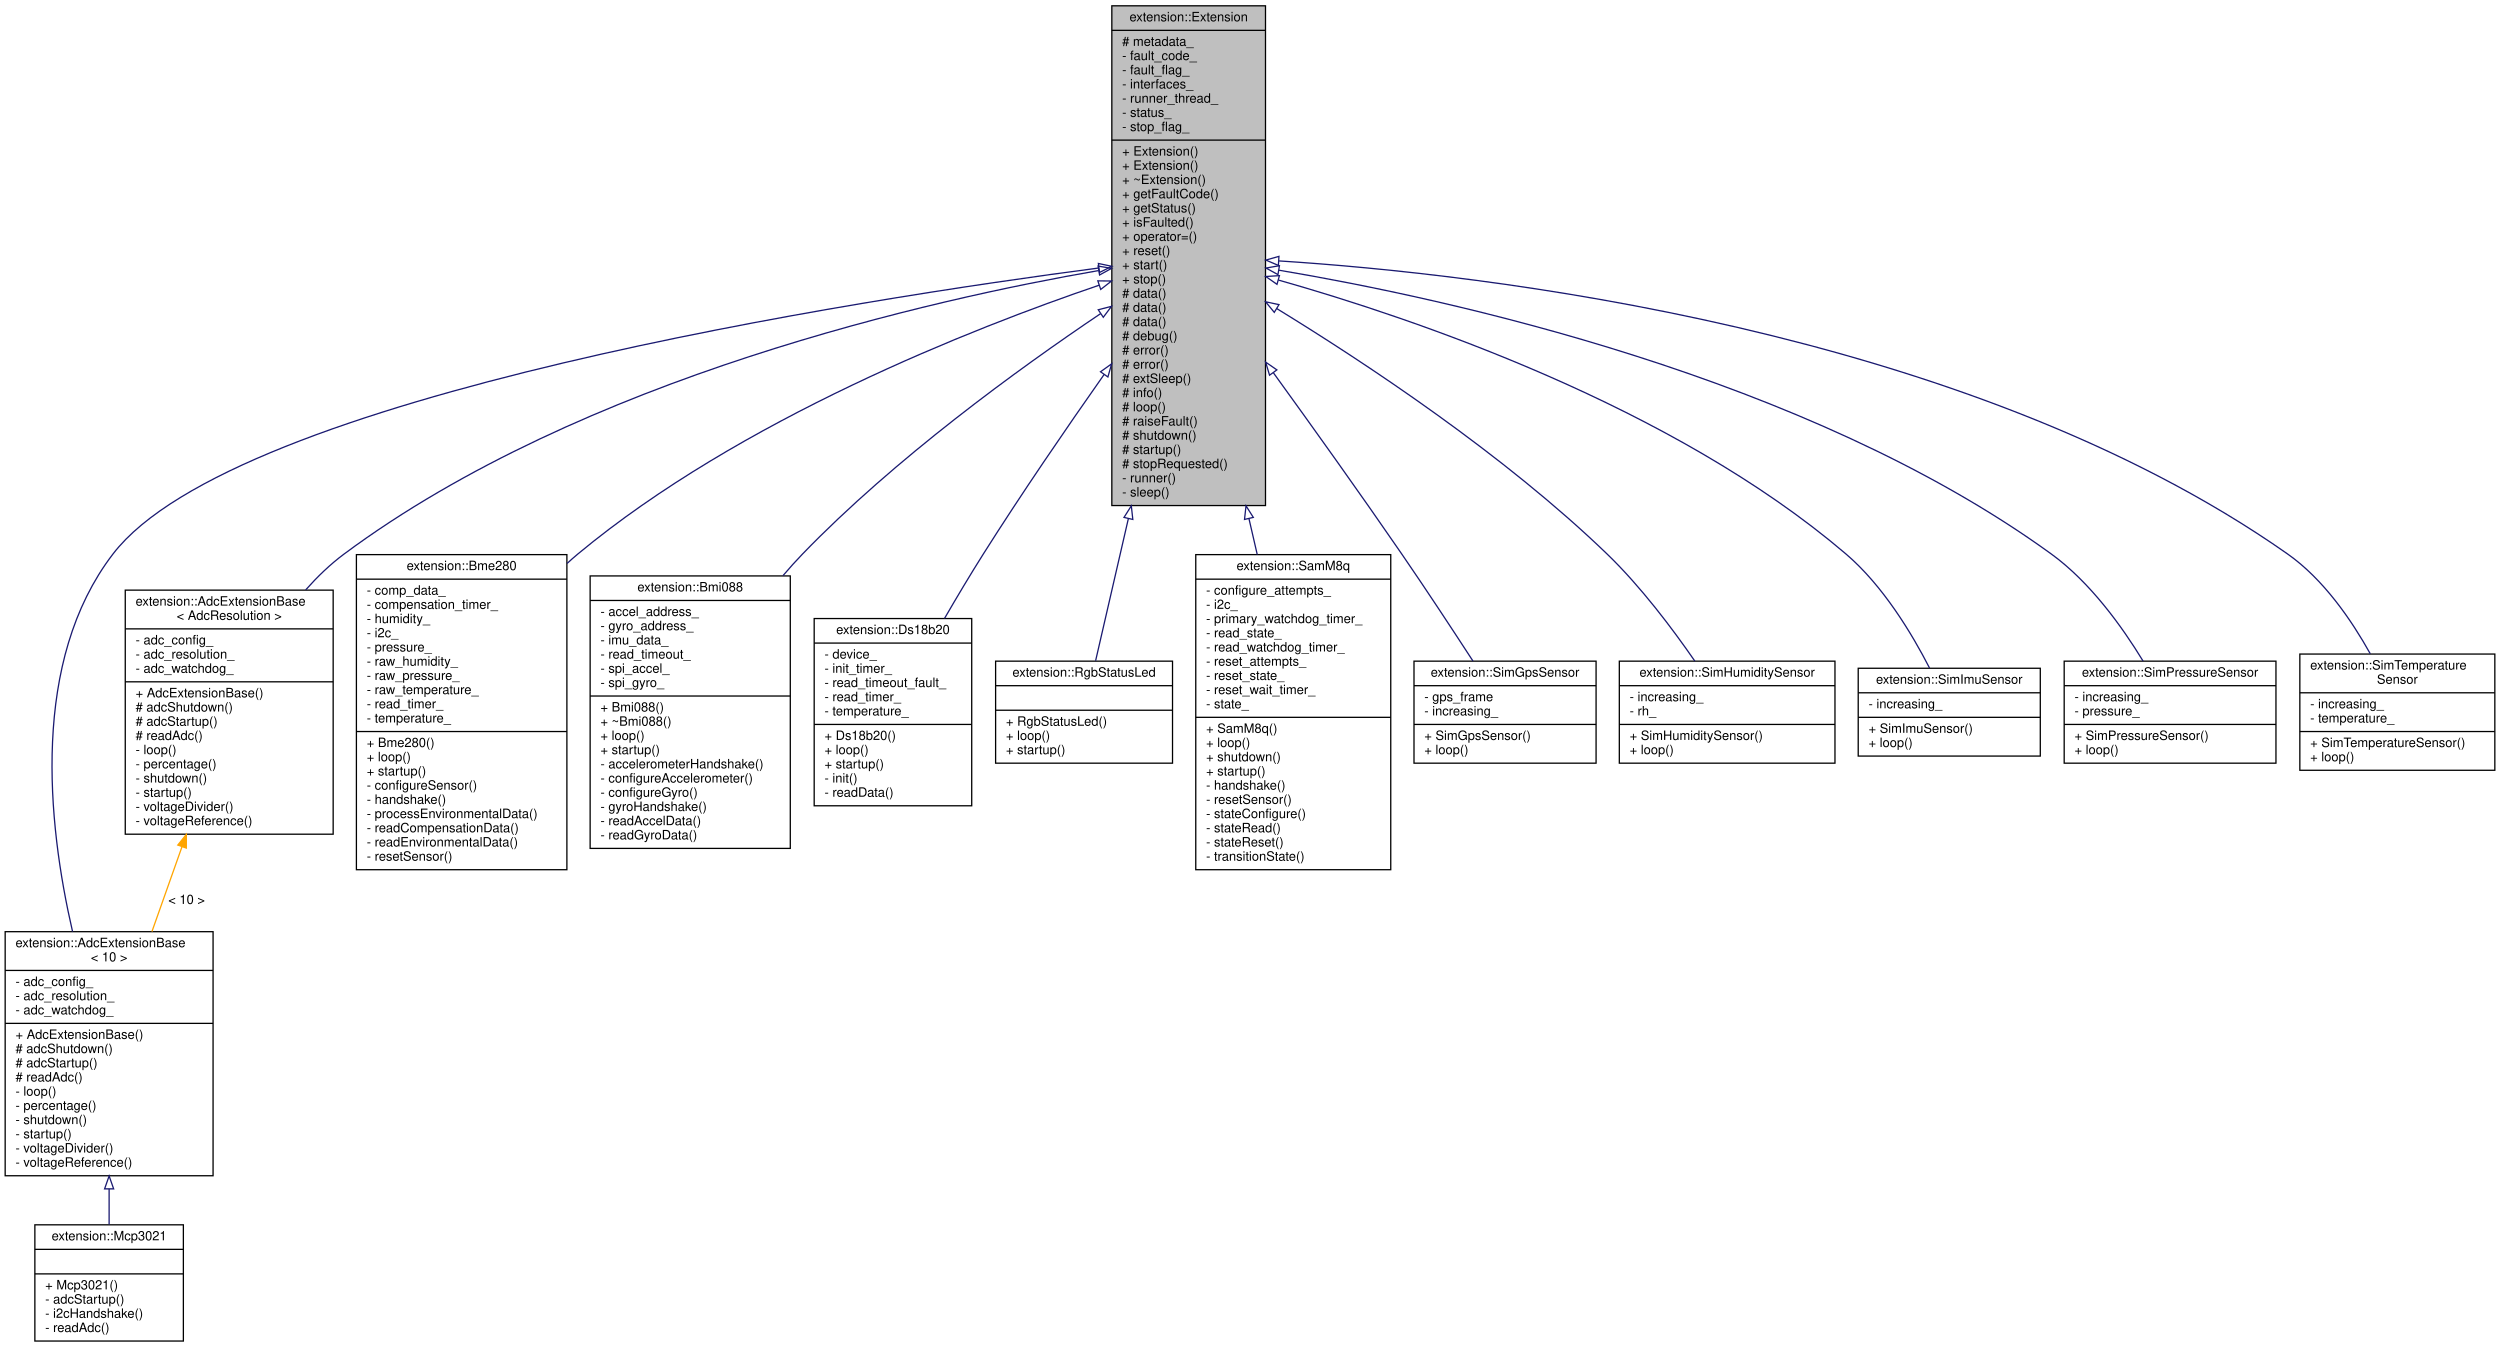
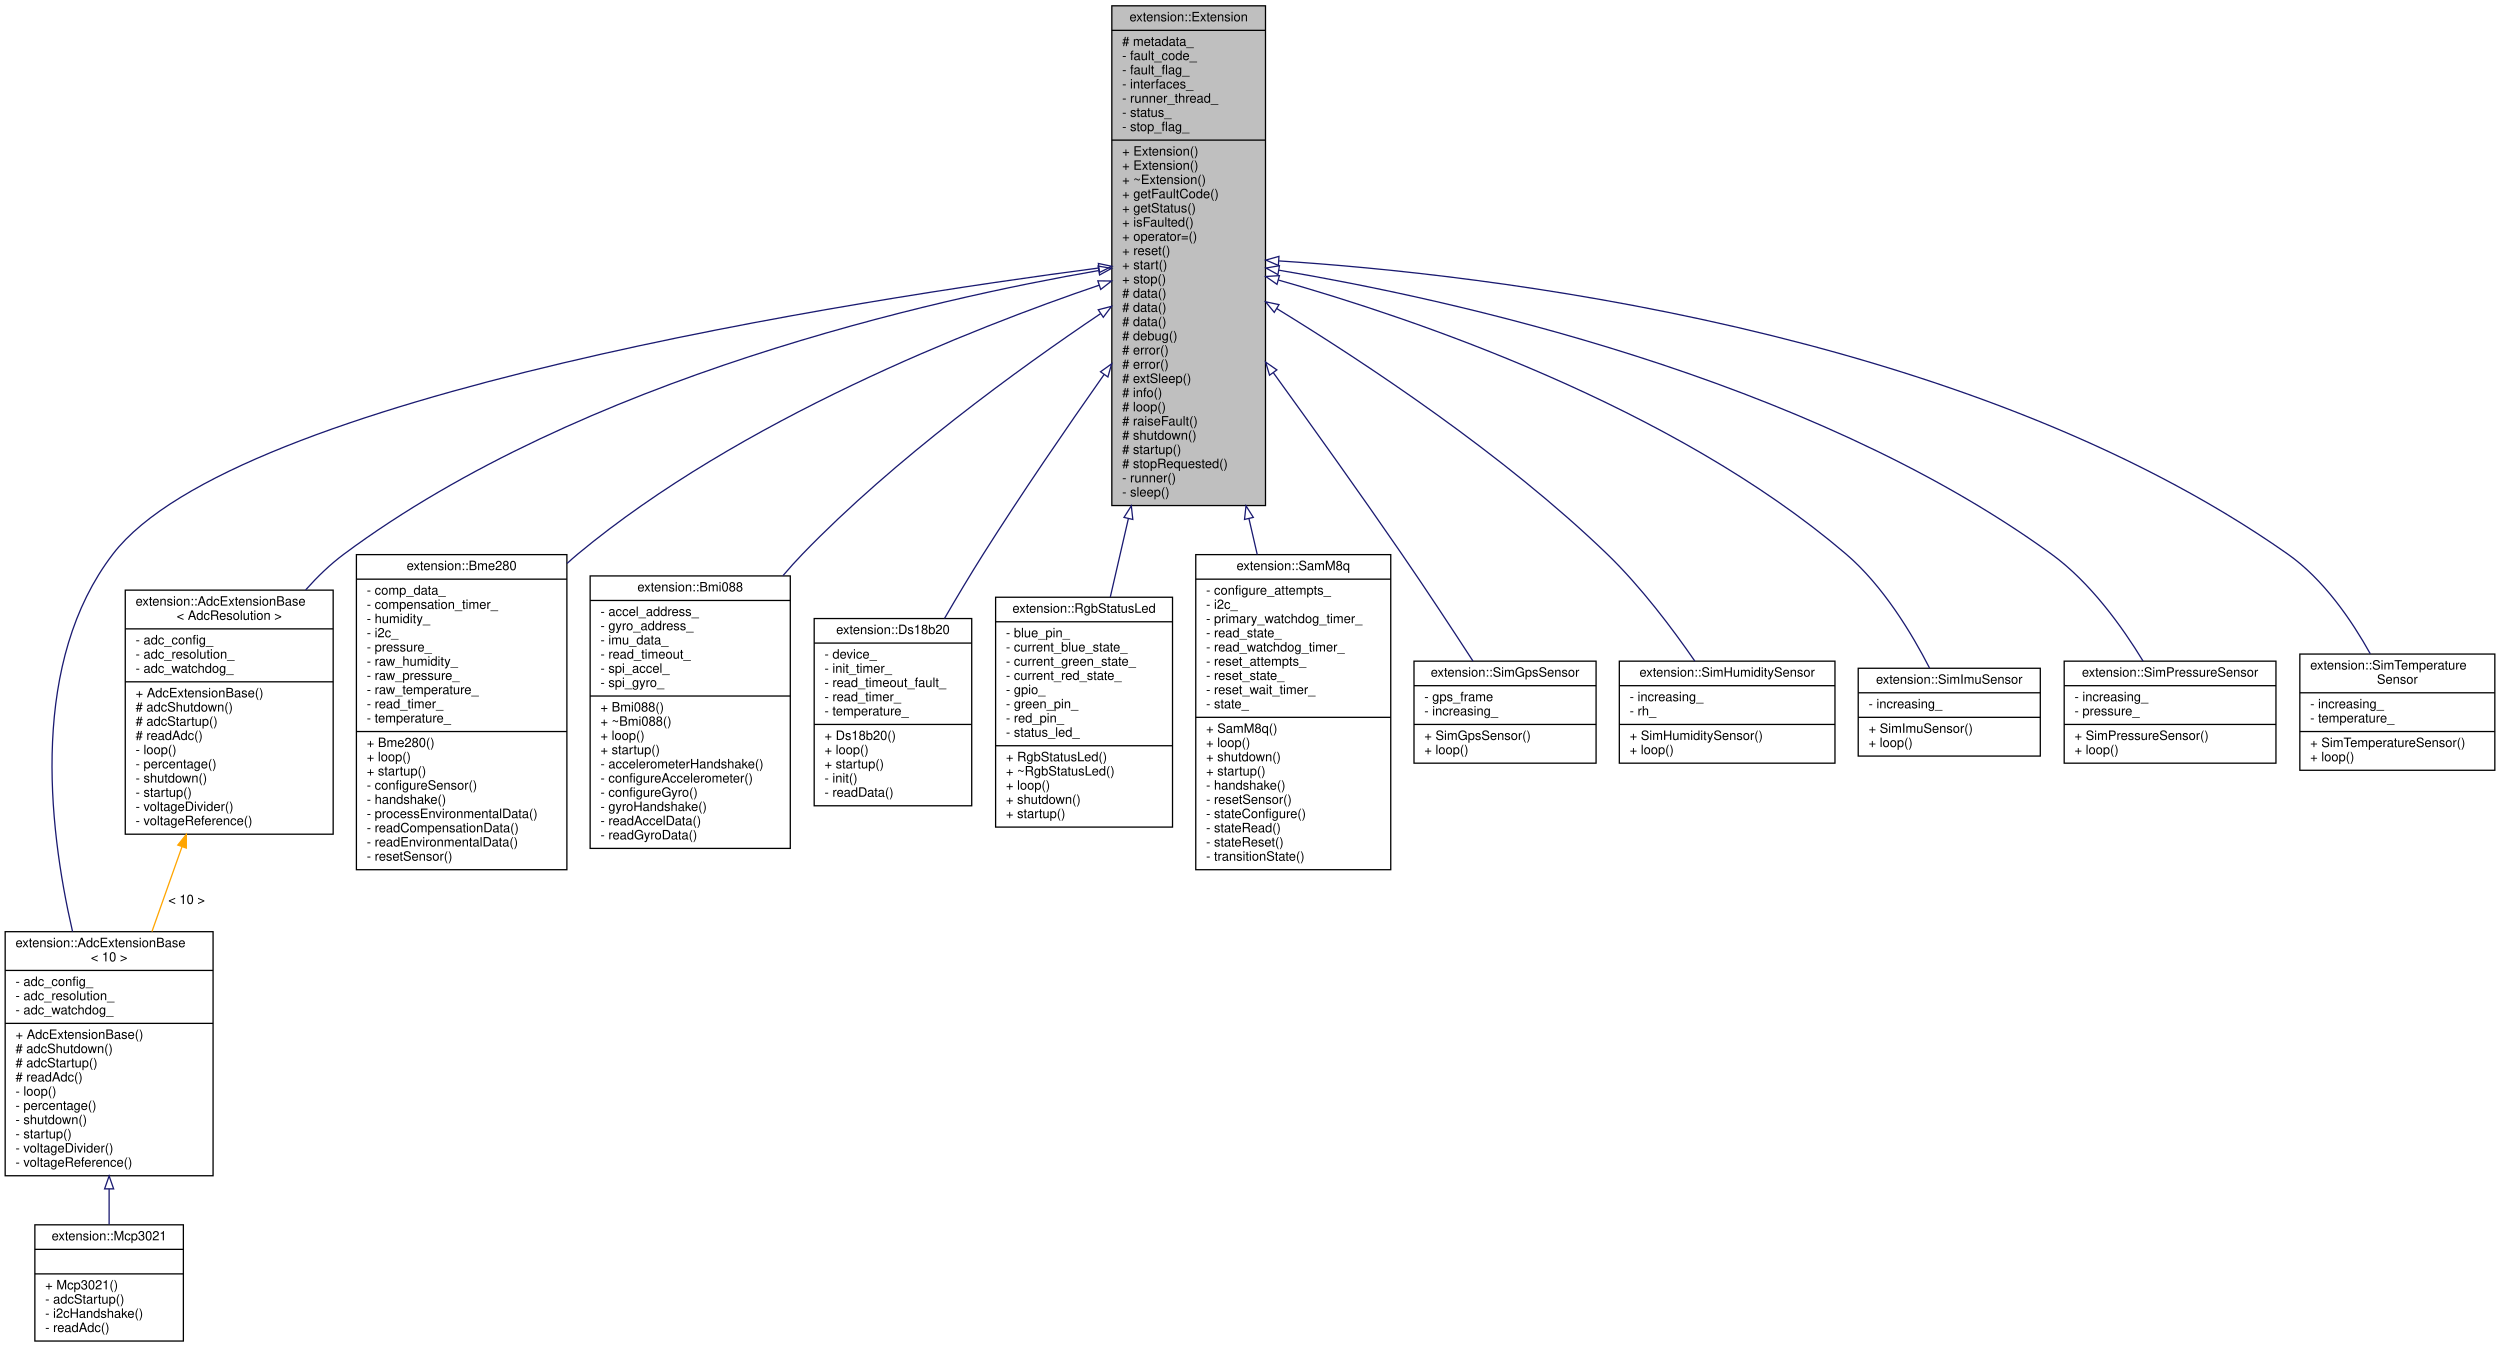
<svg xmlns="http://www.w3.org/2000/svg" xmlns:xlink="http://www.w3.org/1999/xlink" width="1936pt" height="1043pt" viewBox="0.00 0.00 1936.00 1043.00">
  <g id="graph0" class="graph" transform="scale(1 1) rotate(0) translate(4 1039)">
    <g id="node1" class="node">
      <g id="a_node1">
        <a xlink:title=" ">
          <polygon fill="#bfbfbf" stroke="black" points="857,-647.5 857,-1034.5 976,-1034.5 976,-647.5 857,-647.5" />
          <text text-anchor="middle" x="916.5" y="-1022.5" font-family="Helvetica,sans-Serif" font-size="10.00">extension::Extension</text>
          <polyline fill="none" stroke="black" points="857,-1015.5 976,-1015.5 " />
          <text text-anchor="start" x="865" y="-1003.5" font-family="Helvetica,sans-Serif" font-size="10.00"># metadata_</text>
          <text text-anchor="start" x="865" y="-992.5" font-family="Helvetica,sans-Serif" font-size="10.00">- fault_code_</text>
          <text text-anchor="start" x="865" y="-981.5" font-family="Helvetica,sans-Serif" font-size="10.00">- fault_flag_</text>
          <text text-anchor="start" x="865" y="-970.5" font-family="Helvetica,sans-Serif" font-size="10.00">- interfaces_</text>
          <text text-anchor="start" x="865" y="-959.5" font-family="Helvetica,sans-Serif" font-size="10.00">- runner_thread_</text>
          <text text-anchor="start" x="865" y="-948.5" font-family="Helvetica,sans-Serif" font-size="10.00">- status_</text>
          <text text-anchor="start" x="865" y="-937.5" font-family="Helvetica,sans-Serif" font-size="10.00">- stop_flag_</text>
          <polyline fill="none" stroke="black" points="857,-930.5 976,-930.5 " />
          <text text-anchor="start" x="865" y="-918.5" font-family="Helvetica,sans-Serif" font-size="10.00">+ Extension()</text>
          <text text-anchor="start" x="865" y="-907.5" font-family="Helvetica,sans-Serif" font-size="10.00">+ Extension()</text>
          <text text-anchor="start" x="865" y="-896.5" font-family="Helvetica,sans-Serif" font-size="10.00">+ ~Extension()</text>
          <text text-anchor="start" x="865" y="-885.5" font-family="Helvetica,sans-Serif" font-size="10.00">+ getFaultCode()</text>
          <text text-anchor="start" x="865" y="-874.5" font-family="Helvetica,sans-Serif" font-size="10.00">+ getStatus()</text>
          <text text-anchor="start" x="865" y="-863.5" font-family="Helvetica,sans-Serif" font-size="10.00">+ isFaulted()</text>
          <text text-anchor="start" x="865" y="-852.5" font-family="Helvetica,sans-Serif" font-size="10.00">+ operator=()</text>
          <text text-anchor="start" x="865" y="-841.5" font-family="Helvetica,sans-Serif" font-size="10.00">+ reset()</text>
          <text text-anchor="start" x="865" y="-830.5" font-family="Helvetica,sans-Serif" font-size="10.00">+ start()</text>
          <text text-anchor="start" x="865" y="-819.5" font-family="Helvetica,sans-Serif" font-size="10.00">+ stop()</text>
          <text text-anchor="start" x="865" y="-808.5" font-family="Helvetica,sans-Serif" font-size="10.00"># data()</text>
          <text text-anchor="start" x="865" y="-797.5" font-family="Helvetica,sans-Serif" font-size="10.00"># data()</text>
          <text text-anchor="start" x="865" y="-786.5" font-family="Helvetica,sans-Serif" font-size="10.00"># data()</text>
          <text text-anchor="start" x="865" y="-775.5" font-family="Helvetica,sans-Serif" font-size="10.00"># debug()</text>
          <text text-anchor="start" x="865" y="-764.5" font-family="Helvetica,sans-Serif" font-size="10.00"># error()</text>
          <text text-anchor="start" x="865" y="-753.5" font-family="Helvetica,sans-Serif" font-size="10.00"># error()</text>
          <text text-anchor="start" x="865" y="-742.5" font-family="Helvetica,sans-Serif" font-size="10.00"># extSleep()</text>
          <text text-anchor="start" x="865" y="-731.5" font-family="Helvetica,sans-Serif" font-size="10.00"># info()</text>
          <text text-anchor="start" x="865" y="-720.5" font-family="Helvetica,sans-Serif" font-size="10.00"># loop()</text>
          <text text-anchor="start" x="865" y="-709.5" font-family="Helvetica,sans-Serif" font-size="10.00"># raiseFault()</text>
          <text text-anchor="start" x="865" y="-698.5" font-family="Helvetica,sans-Serif" font-size="10.00"># shutdown()</text>
          <text text-anchor="start" x="865" y="-687.5" font-family="Helvetica,sans-Serif" font-size="10.00"># startup()</text>
          <text text-anchor="start" x="865" y="-676.5" font-family="Helvetica,sans-Serif" font-size="10.00"># stopRequested()</text>
          <text text-anchor="start" x="865" y="-665.5" font-family="Helvetica,sans-Serif" font-size="10.00">- runner()</text>
          <text text-anchor="start" x="865" y="-654.5" font-family="Helvetica,sans-Serif" font-size="10.00">- sleep()</text>
        </a>
      </g>
    </g>
    <g id="node2" class="node">
      <g id="a_node2">
        <a xlink:href="classextension_1_1AdcExtensionBase.html" target="_top" xlink:title=" ">
          <polygon fill="none" stroke="black" points="0,-128.5 0,-317.5 161,-317.5 161,-128.5 0,-128.5" />
          <text text-anchor="start" x="8" y="-305.5" font-family="Helvetica,sans-Serif" font-size="10.00">extension::AdcExtensionBase</text>
          <text text-anchor="middle" x="80.5" y="-294.5" font-family="Helvetica,sans-Serif" font-size="10.00">&lt; 10 &gt;</text>
          <polyline fill="none" stroke="black" points="0,-287.5 161,-287.5 " />
          <text text-anchor="start" x="8" y="-275.5" font-family="Helvetica,sans-Serif" font-size="10.00">- adc_config_</text>
          <text text-anchor="start" x="8" y="-264.5" font-family="Helvetica,sans-Serif" font-size="10.00">- adc_resolution_</text>
          <text text-anchor="start" x="8" y="-253.5" font-family="Helvetica,sans-Serif" font-size="10.00">- adc_watchdog_</text>
          <polyline fill="none" stroke="black" points="0,-246.5 161,-246.5 " />
          <text text-anchor="start" x="8" y="-234.5" font-family="Helvetica,sans-Serif" font-size="10.00">+ AdcExtensionBase()</text>
          <text text-anchor="start" x="8" y="-223.5" font-family="Helvetica,sans-Serif" font-size="10.00"># adcShutdown()</text>
          <text text-anchor="start" x="8" y="-212.5" font-family="Helvetica,sans-Serif" font-size="10.00"># adcStartup()</text>
          <text text-anchor="start" x="8" y="-201.5" font-family="Helvetica,sans-Serif" font-size="10.00"># readAdc()</text>
          <text text-anchor="start" x="8" y="-190.5" font-family="Helvetica,sans-Serif" font-size="10.00">- loop()</text>
          <text text-anchor="start" x="8" y="-179.5" font-family="Helvetica,sans-Serif" font-size="10.00">- percentage()</text>
          <text text-anchor="start" x="8" y="-168.5" font-family="Helvetica,sans-Serif" font-size="10.00">- shutdown()</text>
          <text text-anchor="start" x="8" y="-157.5" font-family="Helvetica,sans-Serif" font-size="10.00">- startup()</text>
          <text text-anchor="start" x="8" y="-146.5" font-family="Helvetica,sans-Serif" font-size="10.00">- voltageDivider()</text>
          <text text-anchor="start" x="8" y="-135.5" font-family="Helvetica,sans-Serif" font-size="10.00">- voltageReference()</text>
        </a>
      </g>
    </g>
    <g id="edge1" class="edge">
      <path fill="none" stroke="midnightblue" d="M846.92,-831.47C664.15,-807.51 178.02,-733.16 83.5,-610 20.05,-527.33 32.58,-402.67 52.19,-317.54" />
      <polygon fill="none" stroke="midnightblue" points="846.59,-834.96 856.96,-832.78 847.49,-828.02 846.59,-834.96" />
    </g>
    <g id="node4" class="node">
      <g id="a_node4">
        <a xlink:href="classextension_1_1AdcExtensionBase.html" target="_top" xlink:title=" ">
          <polygon fill="none" stroke="black" points="93,-393 93,-582 254,-582 254,-393 93,-393" />
          <text text-anchor="start" x="101" y="-570" font-family="Helvetica,sans-Serif" font-size="10.00">extension::AdcExtensionBase</text>
          <text text-anchor="middle" x="173.5" y="-559" font-family="Helvetica,sans-Serif" font-size="10.00">&lt; AdcResolution &gt;</text>
          <polyline fill="none" stroke="black" points="93,-552 254,-552 " />
          <text text-anchor="start" x="101" y="-540" font-family="Helvetica,sans-Serif" font-size="10.00">- adc_config_</text>
          <text text-anchor="start" x="101" y="-529" font-family="Helvetica,sans-Serif" font-size="10.00">- adc_resolution_</text>
          <text text-anchor="start" x="101" y="-518" font-family="Helvetica,sans-Serif" font-size="10.00">- adc_watchdog_</text>
          <polyline fill="none" stroke="black" points="93,-511 254,-511 " />
          <text text-anchor="start" x="101" y="-499" font-family="Helvetica,sans-Serif" font-size="10.00">+ AdcExtensionBase()</text>
          <text text-anchor="start" x="101" y="-488" font-family="Helvetica,sans-Serif" font-size="10.00"># adcShutdown()</text>
          <text text-anchor="start" x="101" y="-477" font-family="Helvetica,sans-Serif" font-size="10.00"># adcStartup()</text>
          <text text-anchor="start" x="101" y="-466" font-family="Helvetica,sans-Serif" font-size="10.00"># readAdc()</text>
          <text text-anchor="start" x="101" y="-455" font-family="Helvetica,sans-Serif" font-size="10.00">- loop()</text>
          <text text-anchor="start" x="101" y="-444" font-family="Helvetica,sans-Serif" font-size="10.00">- percentage()</text>
          <text text-anchor="start" x="101" y="-433" font-family="Helvetica,sans-Serif" font-size="10.00">- shutdown()</text>
          <text text-anchor="start" x="101" y="-422" font-family="Helvetica,sans-Serif" font-size="10.00">- startup()</text>
          <text text-anchor="start" x="101" y="-411" font-family="Helvetica,sans-Serif" font-size="10.00">- voltageDivider()</text>
          <text text-anchor="start" x="101" y="-400" font-family="Helvetica,sans-Serif" font-size="10.00">- voltageReference()</text>
        </a>
      </g>
    </g>
    <g id="edge3" class="edge">
      <path fill="none" stroke="midnightblue" d="M846.79,-829.48C719.82,-807.49 446.95,-746.87 262.5,-610 251.79,-602.05 241.82,-592.45 232.71,-582.17" />
      <polygon fill="none" stroke="midnightblue" points="846.34,-832.96 856.78,-831.19 847.51,-826.05 846.34,-832.96" />
    </g>
    <g id="node5" class="node">
      <g id="a_node5">
        <a xlink:href="classextension_1_1Bme280.html" target="_top" xlink:title=" ">
          <polygon fill="none" stroke="black" points="272,-365.5 272,-609.5 435,-609.5 435,-365.5 272,-365.5" />
          <text text-anchor="middle" x="353.5" y="-597.5" font-family="Helvetica,sans-Serif" font-size="10.00">extension::Bme280</text>
          <polyline fill="none" stroke="black" points="272,-590.5 435,-590.5 " />
          <text text-anchor="start" x="280" y="-578.5" font-family="Helvetica,sans-Serif" font-size="10.00">- comp_data_</text>
          <text text-anchor="start" x="280" y="-567.5" font-family="Helvetica,sans-Serif" font-size="10.00">- compensation_timer_</text>
          <text text-anchor="start" x="280" y="-556.5" font-family="Helvetica,sans-Serif" font-size="10.00">- humidity_</text>
          <text text-anchor="start" x="280" y="-545.5" font-family="Helvetica,sans-Serif" font-size="10.00">- i2c_</text>
          <text text-anchor="start" x="280" y="-534.5" font-family="Helvetica,sans-Serif" font-size="10.00">- pressure_</text>
          <text text-anchor="start" x="280" y="-523.5" font-family="Helvetica,sans-Serif" font-size="10.00">- raw_humidity_</text>
          <text text-anchor="start" x="280" y="-512.5" font-family="Helvetica,sans-Serif" font-size="10.00">- raw_pressure_</text>
          <text text-anchor="start" x="280" y="-501.5" font-family="Helvetica,sans-Serif" font-size="10.00">- raw_temperature_</text>
          <text text-anchor="start" x="280" y="-490.5" font-family="Helvetica,sans-Serif" font-size="10.00">- read_timer_</text>
          <text text-anchor="start" x="280" y="-479.5" font-family="Helvetica,sans-Serif" font-size="10.00">- temperature_</text>
          <polyline fill="none" stroke="black" points="272,-472.5 435,-472.5 " />
          <text text-anchor="start" x="280" y="-460.5" font-family="Helvetica,sans-Serif" font-size="10.00">+ Bme280()</text>
          <text text-anchor="start" x="280" y="-449.5" font-family="Helvetica,sans-Serif" font-size="10.00">+ loop()</text>
          <text text-anchor="start" x="280" y="-438.5" font-family="Helvetica,sans-Serif" font-size="10.00">+ startup()</text>
          <text text-anchor="start" x="280" y="-427.5" font-family="Helvetica,sans-Serif" font-size="10.00">- configureSensor()</text>
          <text text-anchor="start" x="280" y="-416.5" font-family="Helvetica,sans-Serif" font-size="10.00">- handshake()</text>
          <text text-anchor="start" x="280" y="-405.5" font-family="Helvetica,sans-Serif" font-size="10.00">- processEnvironmentalData()</text>
          <text text-anchor="start" x="280" y="-394.5" font-family="Helvetica,sans-Serif" font-size="10.00">- readCompensationData()</text>
          <text text-anchor="start" x="280" y="-383.5" font-family="Helvetica,sans-Serif" font-size="10.00">- readEnvironmentalData()</text>
          <text text-anchor="start" x="280" y="-372.5" font-family="Helvetica,sans-Serif" font-size="10.00">- resetSensor()</text>
        </a>
      </g>
    </g>
    <g id="edge5" class="edge">
      <path fill="none" stroke="midnightblue" d="M847.27,-818.18C749.5,-784.9 568.94,-714.15 443.5,-610 440.67,-607.65 437.89,-605.2 435.14,-602.66" />
      <polygon fill="none" stroke="midnightblue" points="846.16,-821.5 856.75,-821.38 848.4,-814.87 846.16,-821.5" />
    </g>
    <g id="node6" class="node">
      <g id="a_node6">
        <a xlink:href="classextension_1_1Bmi088.html" target="_top" xlink:title="The BMI088 extension.">
          <polygon fill="none" stroke="black" points="453,-382 453,-593 608,-593 608,-382 453,-382" />
          <text text-anchor="middle" x="530.5" y="-581" font-family="Helvetica,sans-Serif" font-size="10.00">extension::Bmi088</text>
          <polyline fill="none" stroke="black" points="453,-574 608,-574 " />
          <text text-anchor="start" x="461" y="-562" font-family="Helvetica,sans-Serif" font-size="10.00">- accel_address_</text>
          <text text-anchor="start" x="461" y="-551" font-family="Helvetica,sans-Serif" font-size="10.00">- gyro_address_</text>
          <text text-anchor="start" x="461" y="-540" font-family="Helvetica,sans-Serif" font-size="10.00">- imu_data_</text>
          <text text-anchor="start" x="461" y="-529" font-family="Helvetica,sans-Serif" font-size="10.00">- read_timeout_</text>
          <text text-anchor="start" x="461" y="-518" font-family="Helvetica,sans-Serif" font-size="10.00">- spi_accel_</text>
          <text text-anchor="start" x="461" y="-507" font-family="Helvetica,sans-Serif" font-size="10.00">- spi_gyro_</text>
          <polyline fill="none" stroke="black" points="453,-500 608,-500 " />
          <text text-anchor="start" x="461" y="-488" font-family="Helvetica,sans-Serif" font-size="10.00">+ Bmi088()</text>
          <text text-anchor="start" x="461" y="-477" font-family="Helvetica,sans-Serif" font-size="10.00">+ ~Bmi088()</text>
          <text text-anchor="start" x="461" y="-466" font-family="Helvetica,sans-Serif" font-size="10.00">+ loop()</text>
          <text text-anchor="start" x="461" y="-455" font-family="Helvetica,sans-Serif" font-size="10.00">+ startup()</text>
          <text text-anchor="start" x="461" y="-444" font-family="Helvetica,sans-Serif" font-size="10.00">- accelerometerHandshake()</text>
          <text text-anchor="start" x="461" y="-433" font-family="Helvetica,sans-Serif" font-size="10.00">- configureAccelerometer()</text>
          <text text-anchor="start" x="461" y="-422" font-family="Helvetica,sans-Serif" font-size="10.00">- configureGyro()</text>
          <text text-anchor="start" x="461" y="-411" font-family="Helvetica,sans-Serif" font-size="10.00">- gyroHandshake()</text>
          <text text-anchor="start" x="461" y="-400" font-family="Helvetica,sans-Serif" font-size="10.00">- readAccelData()</text>
          <text text-anchor="start" x="461" y="-389" font-family="Helvetica,sans-Serif" font-size="10.00">- readGyroData()</text>
        </a>
      </g>
    </g>
    <g id="edge6" class="edge">
      <path fill="none" stroke="midnightblue" d="M848.35,-796.16C784.57,-753.23 688.71,-683.69 617.5,-610 612.36,-604.68 607.29,-599.04 602.33,-593.22" />
      <polygon fill="none" stroke="midnightblue" points="846.49,-799.12 856.74,-801.77 850.38,-793.3 846.49,-799.12" />
    </g>
    <g id="node7" class="node">
      <g id="a_node7">
        <a xlink:href="classextension_1_1Ds18b20.html" target="_top" xlink:title=" ">
          <polygon fill="none" stroke="black" points="626.5,-415 626.5,-560 748.5,-560 748.5,-415 626.5,-415" />
          <text text-anchor="middle" x="687.5" y="-548" font-family="Helvetica,sans-Serif" font-size="10.00">extension::Ds18b20</text>
          <polyline fill="none" stroke="black" points="626.5,-541 748.5,-541 " />
          <text text-anchor="start" x="634.5" y="-529" font-family="Helvetica,sans-Serif" font-size="10.00">- device_</text>
          <text text-anchor="start" x="634.5" y="-518" font-family="Helvetica,sans-Serif" font-size="10.00">- init_timer_</text>
          <text text-anchor="start" x="634.5" y="-507" font-family="Helvetica,sans-Serif" font-size="10.00">- read_timeout_fault_</text>
          <text text-anchor="start" x="634.5" y="-496" font-family="Helvetica,sans-Serif" font-size="10.00">- read_timer_</text>
          <text text-anchor="start" x="634.5" y="-485" font-family="Helvetica,sans-Serif" font-size="10.00">- temperature_</text>
          <polyline fill="none" stroke="black" points="626.5,-478 748.5,-478 " />
          <text text-anchor="start" x="634.5" y="-466" font-family="Helvetica,sans-Serif" font-size="10.00">+ Ds18b20()</text>
          <text text-anchor="start" x="634.5" y="-455" font-family="Helvetica,sans-Serif" font-size="10.00">+ loop()</text>
          <text text-anchor="start" x="634.5" y="-444" font-family="Helvetica,sans-Serif" font-size="10.00">+ startup()</text>
          <text text-anchor="start" x="634.5" y="-433" font-family="Helvetica,sans-Serif" font-size="10.00">- init()</text>
          <text text-anchor="start" x="634.5" y="-422" font-family="Helvetica,sans-Serif" font-size="10.00">- readData()</text>
        </a>
      </g>
    </g>
    <g id="edge7" class="edge">
      <path fill="none" stroke="midnightblue" d="M851.05,-749.02C821.64,-707.21 786.99,-656.64 757.5,-610 747.42,-594.05 737.02,-576.63 727.43,-560.08" />
      <polygon fill="none" stroke="midnightblue" points="848.24,-751.11 856.86,-757.26 853.96,-747.07 848.24,-751.11" />
    </g>
    <g id="node8" class="node">
      <g id="a_node8">
-         <a xlink:href="classextension_1_1RgbStatusLed.html" target="_top" xlink:title=" ">
-           <polygon fill="none" stroke="black" points="767,-448 767,-527 904,-527 904,-448 767,-448" />
-           <text text-anchor="middle" x="835.5" y="-515" font-family="Helvetica,sans-Serif" font-size="10.00">extension::RgbStatusLed</text>
-           <polyline fill="none" stroke="black" points="767,-508 904,-508 " />
-           <text text-anchor="middle" x="835.5" y="-496" font-family="Helvetica,sans-Serif" font-size="10.00"> </text>
-           <polyline fill="none" stroke="black" points="767,-489 904,-489 " />
-           <text text-anchor="start" x="775" y="-477" font-family="Helvetica,sans-Serif" font-size="10.00">+ RgbStatusLed()</text>
-           <text text-anchor="start" x="775" y="-466" font-family="Helvetica,sans-Serif" font-size="10.00">+ loop()</text>
-           <text text-anchor="start" x="775" y="-455" font-family="Helvetica,sans-Serif" font-size="10.00">+ startup()</text>
+         <a xlink:href="classextension_1_1RgbStatusLed.html" target="_top" xlink:title="A simple extension to control an RGB status LED.">
+           <polygon fill="none" stroke="black" points="767,-398.5 767,-576.5 904,-576.5 904,-398.5 767,-398.5" />
+           <text text-anchor="middle" x="835.5" y="-564.5" font-family="Helvetica,sans-Serif" font-size="10.00">extension::RgbStatusLed</text>
+           <polyline fill="none" stroke="black" points="767,-557.5 904,-557.5 " />
+           <text text-anchor="start" x="775" y="-545.5" font-family="Helvetica,sans-Serif" font-size="10.00">- blue_pin_</text>
+           <text text-anchor="start" x="775" y="-534.5" font-family="Helvetica,sans-Serif" font-size="10.00">- current_blue_state_</text>
+           <text text-anchor="start" x="775" y="-523.5" font-family="Helvetica,sans-Serif" font-size="10.00">- current_green_state_</text>
+           <text text-anchor="start" x="775" y="-512.5" font-family="Helvetica,sans-Serif" font-size="10.00">- current_red_state_</text>
+           <text text-anchor="start" x="775" y="-501.5" font-family="Helvetica,sans-Serif" font-size="10.00">- gpio_</text>
+           <text text-anchor="start" x="775" y="-490.5" font-family="Helvetica,sans-Serif" font-size="10.00">- green_pin_</text>
+           <text text-anchor="start" x="775" y="-479.5" font-family="Helvetica,sans-Serif" font-size="10.00">- red_pin_</text>
+           <text text-anchor="start" x="775" y="-468.5" font-family="Helvetica,sans-Serif" font-size="10.00">- status_led_</text>
+           <polyline fill="none" stroke="black" points="767,-461.5 904,-461.5 " />
+           <text text-anchor="start" x="775" y="-449.5" font-family="Helvetica,sans-Serif" font-size="10.00">+ RgbStatusLed()</text>
+           <text text-anchor="start" x="775" y="-438.5" font-family="Helvetica,sans-Serif" font-size="10.00">+ ~RgbStatusLed()</text>
+           <text text-anchor="start" x="775" y="-427.5" font-family="Helvetica,sans-Serif" font-size="10.00">+ loop()</text>
+           <text text-anchor="start" x="775" y="-416.5" font-family="Helvetica,sans-Serif" font-size="10.00">+ shutdown()</text>
+           <text text-anchor="start" x="775" y="-405.5" font-family="Helvetica,sans-Serif" font-size="10.00">+ startup()</text>
        </a>
      </g>
    </g>
    <g id="edge8" class="edge">
-       <path fill="none" stroke="midnightblue" d="M869.81,-637.4C860.1,-595.24 850.87,-555.19 844.43,-527.27" />
+       <path fill="none" stroke="midnightblue" d="M869.84,-637.5C864.95,-616.28 860.18,-595.59 855.83,-576.71" />
      <polygon fill="none" stroke="midnightblue" points="866.43,-638.32 872.09,-647.28 873.25,-636.75 866.43,-638.32" />
    </g>
    <g id="node9" class="node">
      <g id="a_node9">
        <a xlink:href="classextension_1_1SamM8q.html" target="_top" xlink:title=" ">
          <polygon fill="none" stroke="black" points="922,-365.5 922,-609.5 1073,-609.5 1073,-365.5 922,-365.5" />
          <text text-anchor="middle" x="997.5" y="-597.5" font-family="Helvetica,sans-Serif" font-size="10.00">extension::SamM8q</text>
          <polyline fill="none" stroke="black" points="922,-590.5 1073,-590.5 " />
          <text text-anchor="start" x="930" y="-578.5" font-family="Helvetica,sans-Serif" font-size="10.00">- configure_attempts_</text>
          <text text-anchor="start" x="930" y="-567.5" font-family="Helvetica,sans-Serif" font-size="10.00">- i2c_</text>
          <text text-anchor="start" x="930" y="-556.5" font-family="Helvetica,sans-Serif" font-size="10.00">- primary_watchdog_timer_</text>
          <text text-anchor="start" x="930" y="-545.5" font-family="Helvetica,sans-Serif" font-size="10.00">- read_state_</text>
          <text text-anchor="start" x="930" y="-534.5" font-family="Helvetica,sans-Serif" font-size="10.00">- read_watchdog_timer_</text>
          <text text-anchor="start" x="930" y="-523.5" font-family="Helvetica,sans-Serif" font-size="10.00">- reset_attempts_</text>
          <text text-anchor="start" x="930" y="-512.5" font-family="Helvetica,sans-Serif" font-size="10.00">- reset_state_</text>
          <text text-anchor="start" x="930" y="-501.5" font-family="Helvetica,sans-Serif" font-size="10.00">- reset_wait_timer_</text>
          <text text-anchor="start" x="930" y="-490.5" font-family="Helvetica,sans-Serif" font-size="10.00">- state_</text>
          <polyline fill="none" stroke="black" points="922,-483.5 1073,-483.5 " />
          <text text-anchor="start" x="930" y="-471.5" font-family="Helvetica,sans-Serif" font-size="10.00">+ SamM8q()</text>
          <text text-anchor="start" x="930" y="-460.5" font-family="Helvetica,sans-Serif" font-size="10.00">+ loop()</text>
          <text text-anchor="start" x="930" y="-449.5" font-family="Helvetica,sans-Serif" font-size="10.00">+ shutdown()</text>
          <text text-anchor="start" x="930" y="-438.5" font-family="Helvetica,sans-Serif" font-size="10.00">+ startup()</text>
          <text text-anchor="start" x="930" y="-427.5" font-family="Helvetica,sans-Serif" font-size="10.00">- handshake()</text>
          <text text-anchor="start" x="930" y="-416.5" font-family="Helvetica,sans-Serif" font-size="10.00">- resetSensor()</text>
          <text text-anchor="start" x="930" y="-405.5" font-family="Helvetica,sans-Serif" font-size="10.00">- stateConfigure()</text>
          <text text-anchor="start" x="930" y="-394.5" font-family="Helvetica,sans-Serif" font-size="10.00">- stateRead()</text>
          <text text-anchor="start" x="930" y="-383.5" font-family="Helvetica,sans-Serif" font-size="10.00">- stateReset()</text>
          <text text-anchor="start" x="930" y="-372.5" font-family="Helvetica,sans-Serif" font-size="10.00">- transitionState()</text>
        </a>
      </g>
    </g>
    <g id="edge9" class="edge">
      <path fill="none" stroke="midnightblue" d="M963.18,-637.42C965.36,-627.98 967.51,-618.65 969.61,-609.54" />
      <polygon fill="none" stroke="midnightblue" points="959.75,-636.75 960.91,-647.28 966.57,-638.32 959.75,-636.75" />
    </g>
    <g id="node10" class="node">
      <g id="a_node10">
        <a xlink:href="classextension_1_1SimGpsSensor.html" target="_top" xlink:title=" ">
          <polygon fill="none" stroke="black" points="1091,-448 1091,-527 1232,-527 1232,-448 1091,-448" />
          <text text-anchor="middle" x="1161.5" y="-515" font-family="Helvetica,sans-Serif" font-size="10.00">extension::SimGpsSensor</text>
          <polyline fill="none" stroke="black" points="1091,-508 1232,-508 " />
          <text text-anchor="start" x="1099" y="-496" font-family="Helvetica,sans-Serif" font-size="10.00">- gps_frame</text>
          <text text-anchor="start" x="1099" y="-485" font-family="Helvetica,sans-Serif" font-size="10.00">- increasing_</text>
          <polyline fill="none" stroke="black" points="1091,-478 1232,-478 " />
          <text text-anchor="start" x="1099" y="-466" font-family="Helvetica,sans-Serif" font-size="10.00">+ SimGpsSensor()</text>
          <text text-anchor="start" x="1099" y="-455" font-family="Helvetica,sans-Serif" font-size="10.00">+ loop()</text>
        </a>
      </g>
    </g>
    <g id="edge10" class="edge">
      <path fill="none" stroke="midnightblue" d="M982.14,-750.27C1012.74,-707.99 1049.4,-656.7 1081.5,-610 1100.39,-582.53 1121.07,-551.08 1136.67,-527.07" />
      <polygon fill="none" stroke="midnightblue" points="979.13,-748.45 976.1,-758.6 984.8,-752.55 979.13,-748.45" />
    </g>
    <g id="node11" class="node">
      <g id="a_node11">
        <a xlink:href="classextension_1_1SimHumiditySensor.html" target="_top" xlink:title=" ">
          <polygon fill="none" stroke="black" points="1250,-448 1250,-527 1417,-527 1417,-448 1250,-448" />
          <text text-anchor="middle" x="1333.5" y="-515" font-family="Helvetica,sans-Serif" font-size="10.00">extension::SimHumiditySensor</text>
          <polyline fill="none" stroke="black" points="1250,-508 1417,-508 " />
          <text text-anchor="start" x="1258" y="-496" font-family="Helvetica,sans-Serif" font-size="10.00">- increasing_</text>
          <text text-anchor="start" x="1258" y="-485" font-family="Helvetica,sans-Serif" font-size="10.00">- rh_</text>
          <polyline fill="none" stroke="black" points="1250,-478 1417,-478 " />
          <text text-anchor="start" x="1258" y="-466" font-family="Helvetica,sans-Serif" font-size="10.00">+ SimHumiditySensor()</text>
          <text text-anchor="start" x="1258" y="-455" font-family="Helvetica,sans-Serif" font-size="10.00">+ loop()</text>
        </a>
      </g>
    </g>
    <g id="edge11" class="edge">
      <path fill="none" stroke="midnightblue" d="M984.69,-800.05C1053.52,-757.87 1160.75,-686.93 1240.5,-610 1266.5,-584.92 1291.12,-552.2 1308.49,-527.03" />
      <polygon fill="none" stroke="midnightblue" points="982.79,-797.11 976.08,-805.3 986.44,-803.09 982.79,-797.11" />
    </g>
    <g id="node12" class="node">
      <g id="a_node12">
        <a xlink:href="classextension_1_1SimImuSensor.html" target="_top" xlink:title=" ">
          <polygon fill="none" stroke="black" points="1435,-453.5 1435,-521.5 1576,-521.5 1576,-453.5 1435,-453.5" />
          <text text-anchor="middle" x="1505.5" y="-509.5" font-family="Helvetica,sans-Serif" font-size="10.00">extension::SimImuSensor</text>
          <polyline fill="none" stroke="black" points="1435,-502.5 1576,-502.5 " />
          <text text-anchor="start" x="1443" y="-490.5" font-family="Helvetica,sans-Serif" font-size="10.00">- increasing_</text>
          <polyline fill="none" stroke="black" points="1435,-483.5 1576,-483.5 " />
          <text text-anchor="start" x="1443" y="-471.5" font-family="Helvetica,sans-Serif" font-size="10.00">+ SimImuSensor()</text>
          <text text-anchor="start" x="1443" y="-460.5" font-family="Helvetica,sans-Serif" font-size="10.00">+ loop()</text>
        </a>
      </g>
    </g>
    <g id="edge12" class="edge">
      <path fill="none" stroke="midnightblue" d="M986.05,-822.12C1090.88,-792.4 1291.34,-724.49 1425.5,-610 1454.12,-585.57 1476.53,-548.42 1490.26,-521.63" />
      <polygon fill="none" stroke="midnightblue" points="984.9,-818.81 976.21,-824.87 986.79,-825.55 984.9,-818.81" />
    </g>
    <g id="node13" class="node">
      <g id="a_node13">
        <a xlink:href="classextension_1_1SimPressureSensor.html" target="_top" xlink:title=" ">
          <polygon fill="none" stroke="black" points="1594.5,-448 1594.5,-527 1758.5,-527 1758.5,-448 1594.5,-448" />
          <text text-anchor="middle" x="1676.5" y="-515" font-family="Helvetica,sans-Serif" font-size="10.00">extension::SimPressureSensor</text>
          <polyline fill="none" stroke="black" points="1594.5,-508 1758.5,-508 " />
          <text text-anchor="start" x="1602.5" y="-496" font-family="Helvetica,sans-Serif" font-size="10.00">- increasing_</text>
          <text text-anchor="start" x="1602.5" y="-485" font-family="Helvetica,sans-Serif" font-size="10.00">- pressure_</text>
          <polyline fill="none" stroke="black" points="1594.5,-478 1758.5,-478 " />
          <text text-anchor="start" x="1602.5" y="-466" font-family="Helvetica,sans-Serif" font-size="10.00">+ SimPressureSensor()</text>
          <text text-anchor="start" x="1602.5" y="-455" font-family="Helvetica,sans-Serif" font-size="10.00">+ loop()</text>
        </a>
      </g>
    </g>
    <g id="edge13" class="edge">
      <path fill="none" stroke="midnightblue" d="M986.49,-829.74C1115.4,-808.05 1394.49,-747.71 1584.5,-610 1614.6,-588.18 1639.37,-553.72 1655.6,-527.06" />
      <polygon fill="none" stroke="midnightblue" points="985.65,-826.34 976.36,-831.42 986.79,-833.24 985.65,-826.34" />
    </g>
    <g id="node14" class="node">
      <g id="a_node14">
        <a xlink:href="classextension_1_1SimTemperatureSensor.html" target="_top" xlink:title=" ">
          <polygon fill="none" stroke="black" points="1777,-442.5 1777,-532.5 1928,-532.5 1928,-442.5 1777,-442.5" />
          <text text-anchor="start" x="1785" y="-520.5" font-family="Helvetica,sans-Serif" font-size="10.00">extension::SimTemperature</text>
          <text text-anchor="middle" x="1852.5" y="-509.5" font-family="Helvetica,sans-Serif" font-size="10.00">Sensor</text>
          <polyline fill="none" stroke="black" points="1777,-502.5 1928,-502.5 " />
          <text text-anchor="start" x="1785" y="-490.5" font-family="Helvetica,sans-Serif" font-size="10.00">- increasing_</text>
          <text text-anchor="start" x="1785" y="-479.5" font-family="Helvetica,sans-Serif" font-size="10.00">- temperature_</text>
          <polyline fill="none" stroke="black" points="1777,-472.5 1928,-472.5 " />
          <text text-anchor="start" x="1785" y="-460.5" font-family="Helvetica,sans-Serif" font-size="10.00">+ SimTemperatureSensor()</text>
          <text text-anchor="start" x="1785" y="-449.5" font-family="Helvetica,sans-Serif" font-size="10.00">+ loop()</text>
        </a>
      </g>
    </g>
    <g id="edge14" class="edge">
      <path fill="none" stroke="midnightblue" d="M986.52,-836.94C1141.16,-827.04 1517.88,-785.27 1767.5,-610 1795.31,-590.47 1817.04,-558.78 1831.57,-532.66" />
      <polygon fill="none" stroke="midnightblue" points="985.98,-833.47 976.22,-837.58 986.41,-840.46 985.98,-833.47" />
    </g>
    <g id="node3" class="node">
      <g id="a_node3">
        <a xlink:href="classextension_1_1Mcp3021.html" target="_top" xlink:title=" ">
          <polygon fill="none" stroke="black" points="23,-0.5 23,-90.5 138,-90.5 138,-0.5 23,-0.5" />
          <text text-anchor="middle" x="80.5" y="-78.5" font-family="Helvetica,sans-Serif" font-size="10.00">extension::Mcp3021</text>
          <polyline fill="none" stroke="black" points="23,-71.5 138,-71.5 " />
          <text text-anchor="middle" x="80.5" y="-59.5" font-family="Helvetica,sans-Serif" font-size="10.00"> </text>
          <polyline fill="none" stroke="black" points="23,-52.5 138,-52.5 " />
          <text text-anchor="start" x="31" y="-40.5" font-family="Helvetica,sans-Serif" font-size="10.00">+ Mcp3021()</text>
          <text text-anchor="start" x="31" y="-29.5" font-family="Helvetica,sans-Serif" font-size="10.00">- adcStartup()</text>
          <text text-anchor="start" x="31" y="-18.5" font-family="Helvetica,sans-Serif" font-size="10.00">- i2cHandshake()</text>
          <text text-anchor="start" x="31" y="-7.5" font-family="Helvetica,sans-Serif" font-size="10.00">- readAdc()</text>
        </a>
      </g>
    </g>
    <g id="edge2" class="edge">
      <path fill="none" stroke="midnightblue" d="M80.5,-118.29C80.5,-108.71 80.5,-99.4 80.5,-90.83" />
      <polygon fill="none" stroke="midnightblue" points="77,-118.34 80.5,-128.34 84,-118.34 77,-118.34" />
    </g>
    <g id="edge4" class="edge">
      <path fill="none" stroke="orange" d="M136.94,-383.3C129.26,-361.64 121.21,-338.91 113.67,-317.62" />
      <polygon fill="orange" stroke="orange" points="133.68,-384.59 140.32,-392.84 140.28,-382.25 133.68,-384.59" />
      <text text-anchor="middle" x="140.5" y="-339" font-family="Helvetica,sans-Serif" font-size="10.00"> &lt; 10 &gt;</text>
    </g>
  </g>
</svg>
